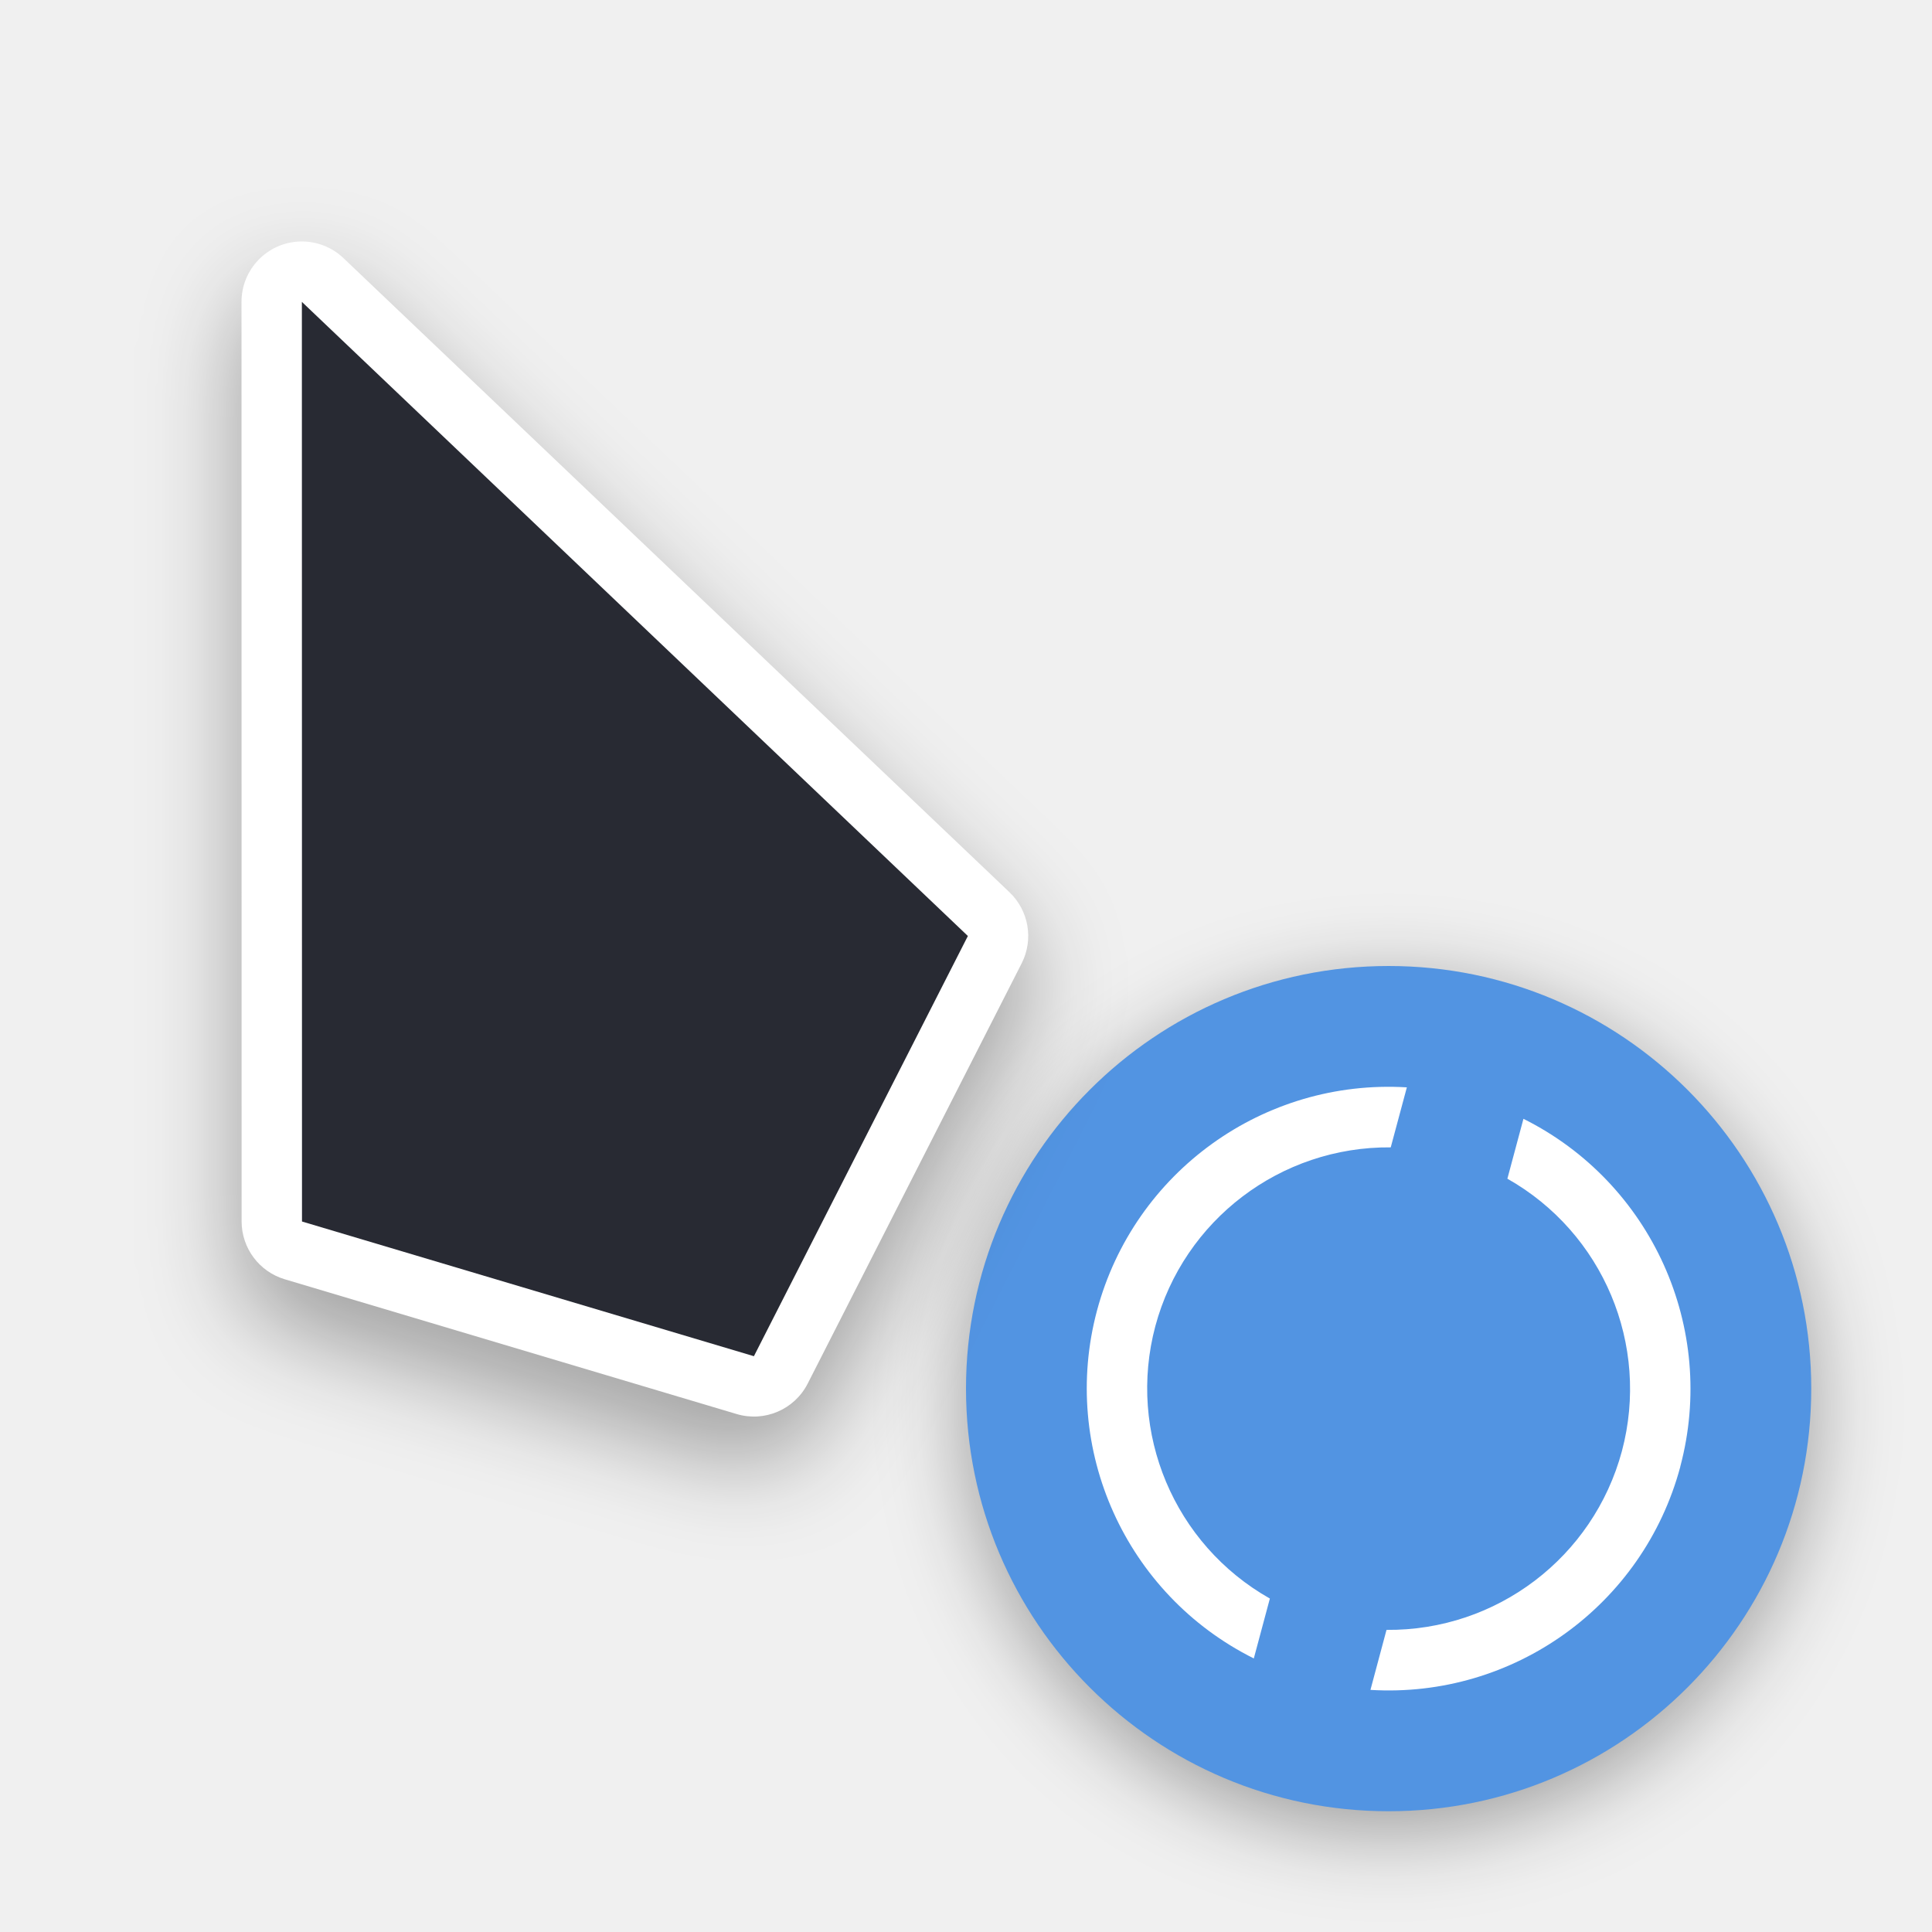
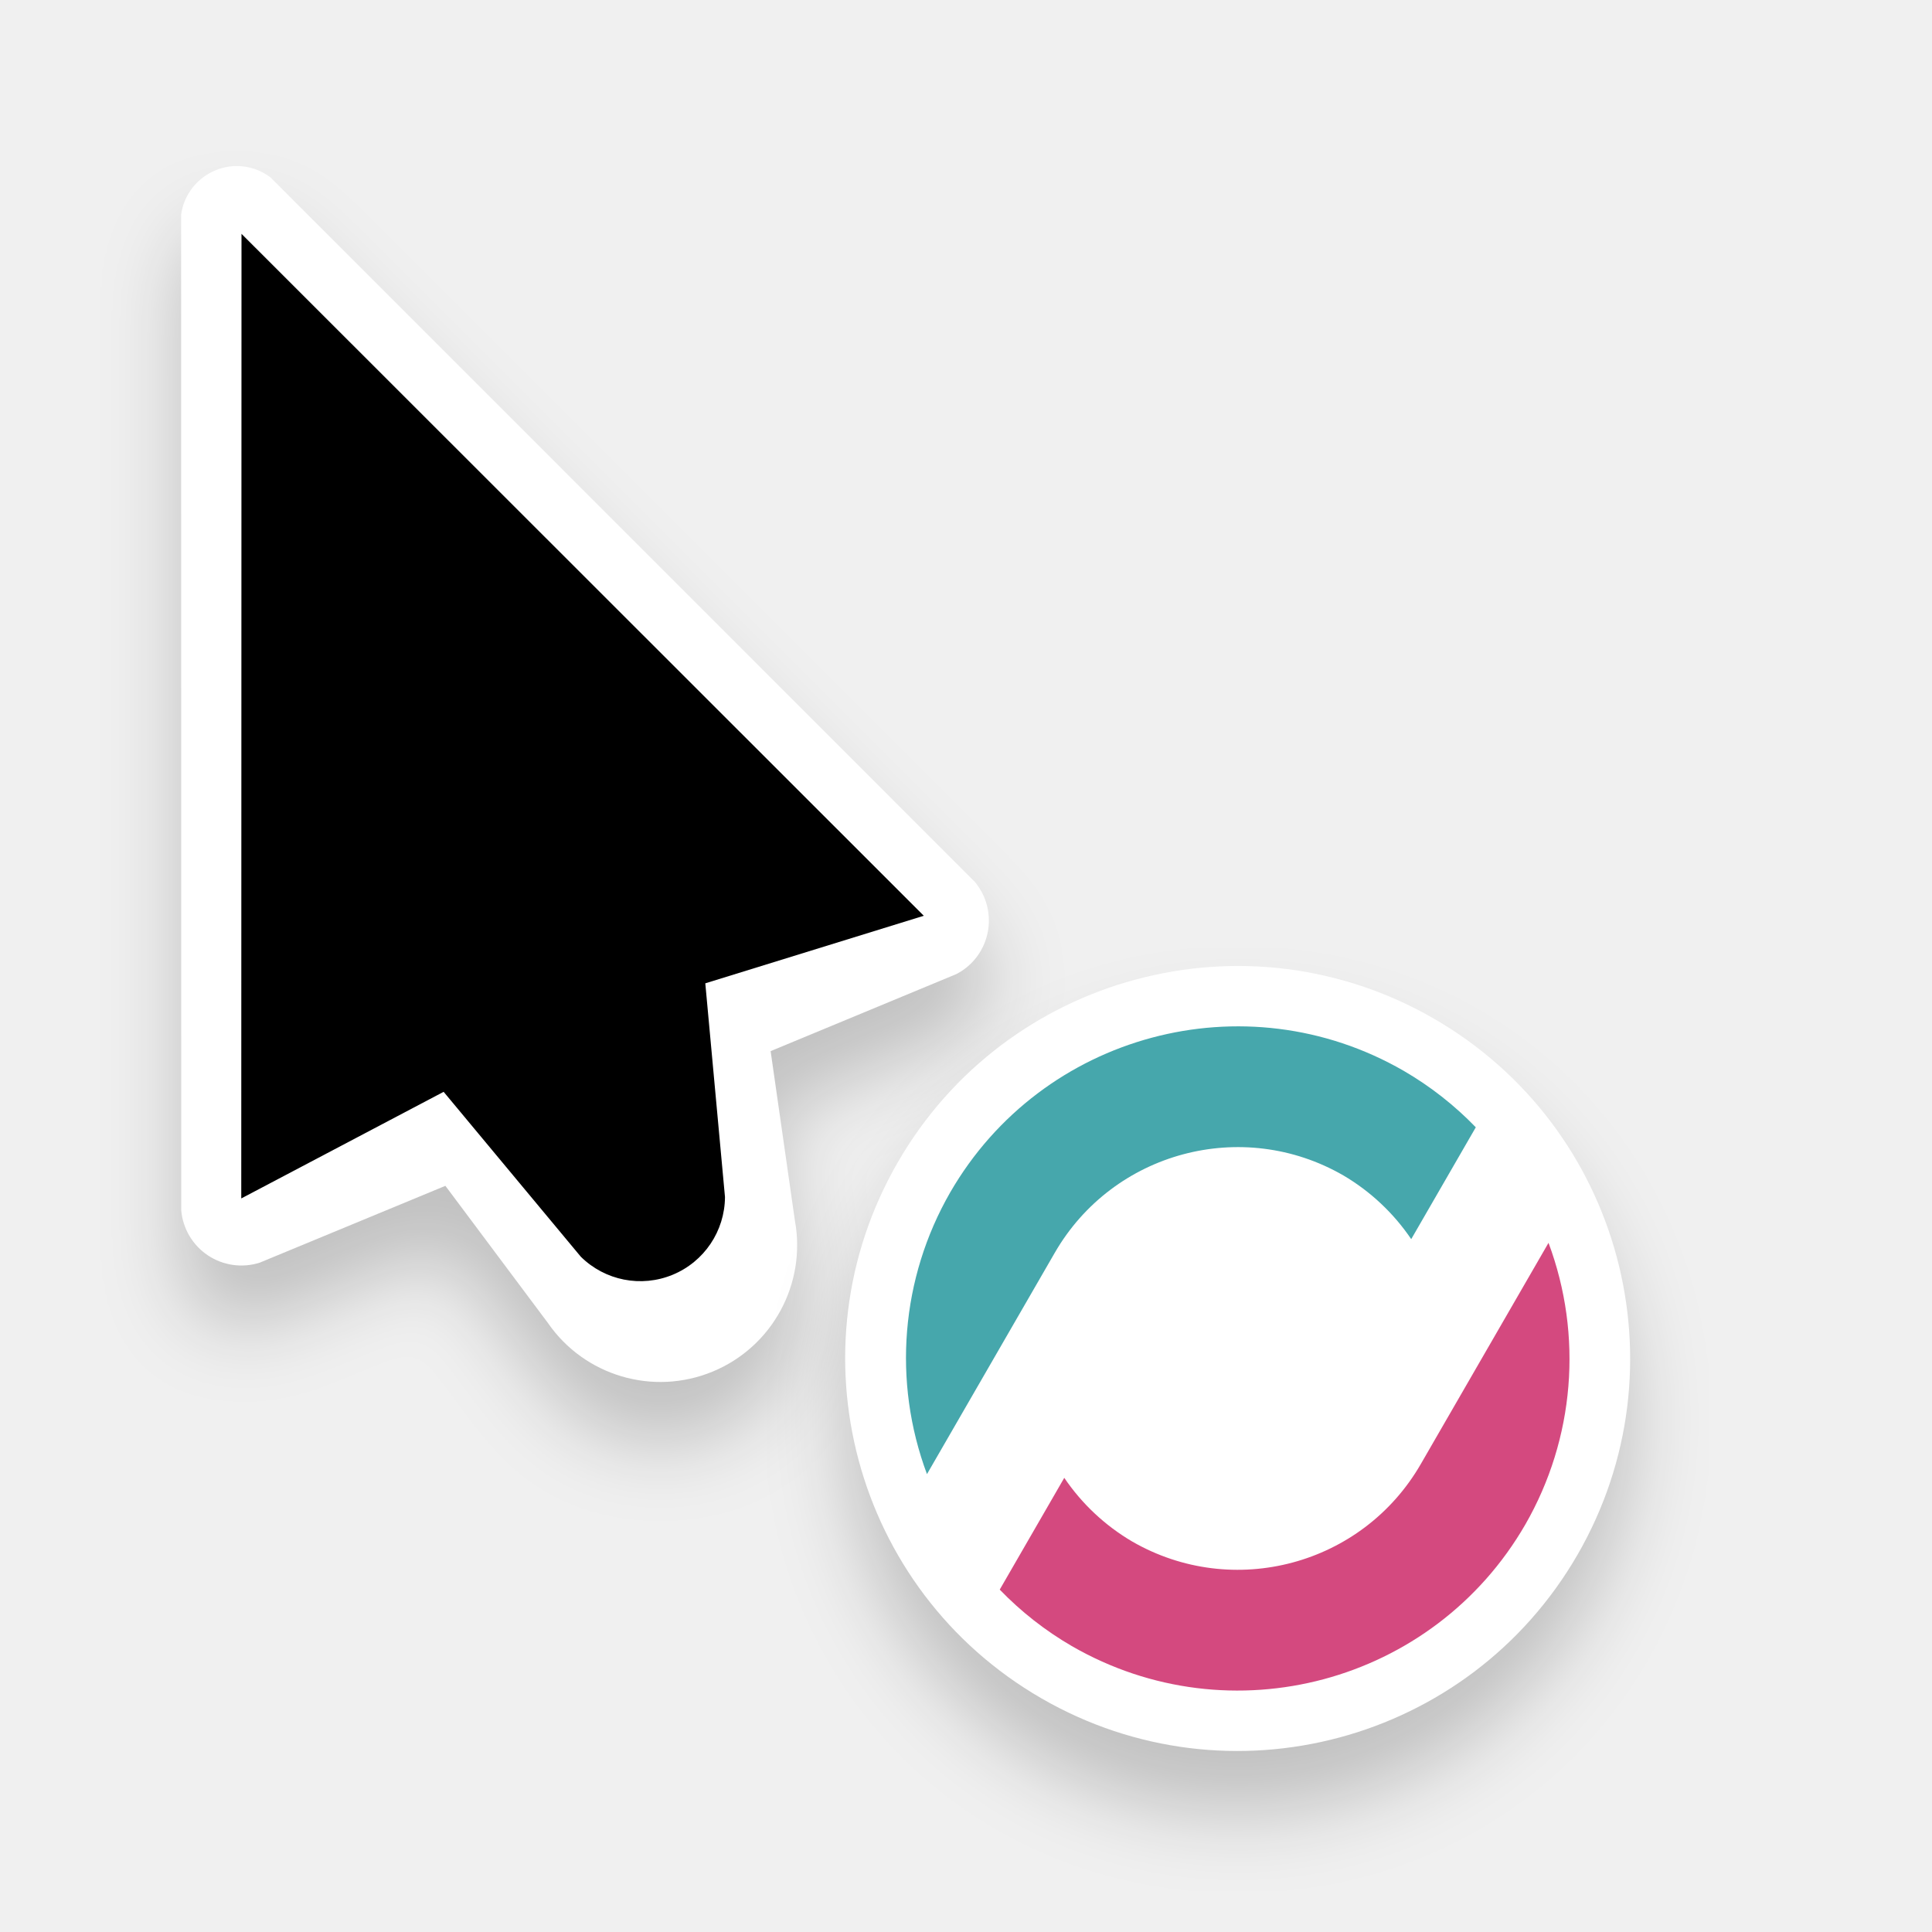
- <svg xmlns="http://www.w3.org/2000/svg" width="32" height="32" version="1.1" viewBox="0 0 32 32" id="svg70">
-   <defs id="defs38">
-     <filter id="b" x="-.162" y="-.095" width="1.324" height="1.191" color-interpolation-filters="sRGB">
-       <feGaussianBlur stdDeviation="0.628" id="feGaussianBlur2" />
-     </filter>
-     <filter id="h" x="-.12" y="-.12" width="1.24" height="1.24" color-interpolation-filters="sRGB">
-       <feGaussianBlur stdDeviation="0.65" id="feGaussianBlur5" />
-     </filter>
-     <linearGradient id="g" x1="17.871" x2="17.871" y1="7.668" y2="17.893" gradientTransform="matrix(.60764 0 0 .58122 11.1 1033.5)" gradientUnits="userSpaceOnUse">
-       <stop stop-color="#FBB114" offset="0" id="stop8" />
-       <stop stop-color="#FF9508" offset="1" id="stop10" />
-     </linearGradient>
-     <linearGradient id="f" x1="23.954" x2="23.954" y1="8.61" y2="19.256" gradientTransform="matrix(.5582 0 0 .6327 11.1 1033.5)" gradientUnits="userSpaceOnUse">
-       <stop stop-color="#FF645D" offset="0" id="stop13" />
-       <stop stop-color="#FF4332" offset="1" id="stop15" />
-     </linearGradient>
-     <linearGradient id="e" x1="20.127" x2="20.127" y1="19.205" y2="29.033" gradientTransform="matrix(.65219 0 0 .54152 11.1 1033.5)" gradientUnits="userSpaceOnUse">
-       <stop stop-color="#CA70E1" offset="0" id="stop18" />
-       <stop stop-color="#B452CB" offset="1" id="stop20" />
-     </linearGradient>
-     <linearGradient id="d" x1="16.36" x2="16.36" y1="17.893" y2="28.118" gradientTransform="matrix(.60764 0 0 .58122 11.1 1033.5)" gradientUnits="userSpaceOnUse">
-       <stop stop-color="#14ADF6" offset="0" id="stop23" />
-       <stop stop-color="#1191F4" offset="1" id="stop25" />
-     </linearGradient>
-     <linearGradient id="c" x1="13.308" x2="13.308" y1="13.619" y2="24.265" gradientTransform="matrix(.5582 0 0 .6327 11.1 1033.5)" gradientUnits="userSpaceOnUse">
-       <stop stop-color="#52CF30" offset="0" id="stop28" />
-       <stop stop-color="#3BBD1C" offset="1" id="stop30" />
-     </linearGradient>
-     <linearGradient id="a" x1="11.766" x2="11.766" y1="9.377" y2="19.205" gradientTransform="matrix(.65219 0 0 .54152 11.1 1033.5)" gradientUnits="userSpaceOnUse">
-       <stop stop-color="#FFD305" offset="0" id="stop33" />
-       <stop stop-color="#FDCF01" offset="1" id="stop35" />
-     </linearGradient>
-     <filter style="color-interpolation-filters:sRGB" id="filter1081" x="-0.12" width="1.24" y="-0.12" height="1.24">
-       <feGaussianBlur stdDeviation="0.7" id="feGaussianBlur1083" />
-     </filter>
-     <filter style="color-interpolation-filters:sRGB" id="filter891" x="-0.15" width="1.299" y="-0.1" height="1.2">
-       <feGaussianBlur stdDeviation="0.812" id="feGaussianBlur893" />
-     </filter>
-   </defs>
-   <circle r="7" cy="23.32" cx="23" id="circle1043" style="opacity:0.35;fill:#000000;fill-opacity:1;stroke:none;stroke-width:2;stroke-linecap:round;stroke-linejoin:round;stroke-miterlimit:4;stroke-dasharray:none;stroke-opacity:1;paint-order:stroke fill markers;filter:url(#filter1081)" />
-   <circle style="opacity:1;fill:#5294e2;fill-opacity:1;stroke:none;stroke-width:2;stroke-linecap:round;stroke-linejoin:round;stroke-miterlimit:4;stroke-dasharray:none;stroke-opacity:1;paint-order:stroke fill markers" id="path1010" cx="23" cy="23" r="7" />
-   <path style="opacity:1;fill:#ffffff;fill-opacity:1;stroke:none;stroke-width:1.429;stroke-linecap:round;stroke-linejoin:round;stroke-miterlimit:4;stroke-dasharray:none;stroke-opacity:1;paint-order:stroke fill markers" d="m 27.83,24.294 a 5,5 0 0 0 -2.597,-5.763 l -0.266,0.992 a 4,4 0 0 1 1.897,4.512 4,4 0 0 1 -3.899,2.961 l -0.266,0.994 a 5,5 0 0 0 5.132,-3.696 z m -4.528,-6.284 a 5,5 0 0 0 -5.132,3.696 5,5 0 0 0 2.597,5.763 l 0.266,-0.992 a 4,4 0 0 1 -1.897,-4.512 4,4 0 0 1 3.899,-2.961 z" id="circle1035" />
-   <g id="g898">
-     <path style="color:#000000;font-style:normal;font-variant:normal;font-weight:normal;font-stretch:normal;font-size:medium;line-height:normal;font-family:sans-serif;font-variant-ligatures:normal;font-variant-position:normal;font-variant-caps:normal;font-variant-numeric:normal;font-variant-alternates:normal;font-feature-settings:normal;text-indent:0;text-align:start;text-decoration:none;text-decoration-line:none;text-decoration-style:solid;text-decoration-color:#000000;letter-spacing:normal;word-spacing:normal;text-transform:none;writing-mode:lr-tb;direction:ltr;text-orientation:mixed;dominant-baseline:auto;baseline-shift:baseline;text-anchor:start;white-space:normal;shape-padding:0;clip-rule:nonzero;display:inline;overflow:visible;visibility:visible;opacity:0.35;isolation:auto;mix-blend-mode:normal;color-interpolation:sRGB;color-interpolation-filters:linearRGB;solid-color:#000000;solid-opacity:1;vector-effect:none;fill:#000000;fill-opacity:1;fill-rule:nonzero;stroke:none;stroke-width:2;stroke-linecap:round;stroke-linejoin:round;stroke-miterlimit:4;stroke-dasharray:none;stroke-dashoffset:0;stroke-opacity:1;paint-order:stroke fill markers;filter:url(#filter891);color-rendering:auto;image-rendering:auto;shape-rendering:auto;text-rendering:auto;enable-background:accumulate" d="M 4.961,4.734 A 1,1 0 0 0 4,5.734 l 0.002,15.232 a 1,1 0 0 0 0.715,0.957 l 7.484,2.232 a 1,1 0 0 0 1.178,-0.506 l 3.543,-6.959 A 1,1 0 0 0 16.721,15.514 L 5.689,5.01 A 1,1 0 0 0 4.961,4.734 Z M 6,8.068 14.803,16.447 11.975,22 6.002,20.221 Z" id="path845" />
-     <path id="path841" d="M 4.961,4 A 1,1 0 0 0 4,5 l 0.002,15.232 a 1,1 0 0 0 0.715,0.957 l 7.484,2.232 a 1,1 0 0 0 1.178,-0.506 l 3.543,-6.959 A 1,1 0 0 0 16.721,14.779 L 5.689,4.275 A 1,1 0 0 0 4.961,4 Z M 6,7.334 14.803,15.713 11.975,21.266 6.002,19.486 Z" style="color:#000000;font-style:normal;font-variant:normal;font-weight:normal;font-stretch:normal;font-size:medium;line-height:normal;font-family:sans-serif;font-variant-ligatures:normal;font-variant-position:normal;font-variant-caps:normal;font-variant-numeric:normal;font-variant-alternates:normal;font-feature-settings:normal;text-indent:0;text-align:start;text-decoration:none;text-decoration-line:none;text-decoration-style:solid;text-decoration-color:#000000;letter-spacing:normal;word-spacing:normal;text-transform:none;writing-mode:lr-tb;direction:ltr;text-orientation:mixed;dominant-baseline:auto;baseline-shift:baseline;text-anchor:start;white-space:normal;shape-padding:0;clip-rule:nonzero;display:inline;overflow:visible;visibility:visible;opacity:1;isolation:auto;mix-blend-mode:normal;color-interpolation:sRGB;color-interpolation-filters:linearRGB;solid-color:#000000;solid-opacity:1;vector-effect:none;fill:#ffffff;fill-opacity:1;fill-rule:nonzero;stroke:none;stroke-width:2;stroke-linecap:round;stroke-linejoin:round;stroke-miterlimit:4;stroke-dasharray:none;stroke-dashoffset:0;stroke-opacity:1;paint-order:stroke fill markers;color-rendering:auto;image-rendering:auto;shape-rendering:auto;text-rendering:auto;enable-background:accumulate" />
-     <path id="rect4546-2" d="m 5,5 0.002,15.232 7.485,2.231 3.544,-6.96 z" style="opacity:1;fill:#282a33;fill-opacity:1;stroke:none;stroke-width:2.237;stroke-linecap:round;stroke-linejoin:round;stroke-miterlimit:4;stroke-dasharray:none;stroke-opacity:1;paint-order:stroke fill markers" />
+ <svg xmlns="http://www.w3.org/2000/svg" id="svg11024" height="32" width="32">
+   <filter id="filter7078" color-interpolation-filters="sRGB">
+     <feGaussianBlur id="feGaussianBlur7080" stdDeviation=".657" />
+   </filter>
+   <g id="g92043" transform="translate(-20 -741.362)">
+     <path id="path92037" d="m23.93 745.112a.9.9 0 0 0 -.362.072.93.93 0 0 0 -.568.73l.002 16.497a1 1 0 0 0 1.299.865l3.076-1.273 1.697 2.27a2.265 2.265 0 0 0 4.092-1.696l-.402-2.805 3.074-1.275q.135-.068.248-.18a1 1 0 0 0 .059-1.35l-11.663-11.665a.92.92 0 0 0 -.552-.19" filter="url(#filter7078)" opacity=".2" />
+     <path id="path92039" d="m23.93 744.112a.9.9 0 0 0 -.362.072.93.93 0 0 0 -.568.73l.002 16.497a1 1 0 0 0 1.299.865l3.076-1.273 1.697 2.27a2.265 2.265 0 0 0 4.092-1.696l-.402-2.805 3.074-1.275q.135-.068.248-.18a1 1 0 0 0 .059-1.35l-11.663-11.665a.92.92 0 0 0 -.552-.19" fill="#fff" />
+     <path id="path92041" d="m24 745.235-.004 15.977 3.352-1.766 2.271 2.73a1.402 1.402 0 0 0 2.389-.988l-.326-3.539 3.619-1.119z" />
  </g>
+   <path id="path92045" d="m60.5 1138.375a6.5 6.5 0 1 0 0 13 6.5 6.5 0 0 0 0-13" filter="url(#filter7078)" opacity=".2" transform="translate(-40 -1121.362)" />
+   <circle id="circle92047" cx="394.5" cy="487.862" fill="#fff" r="10.5" transform="matrix(-.309525 .536113 -.536113 -.309525 404.1564 -37.99019)" />
+   <path id="path92049" d="m50.837 1129.362a5.5 5.5 0 0 0 -4.232 2h4.232a3.5 3.5 0 0 1 3.5 3.5 3.5 3.5 0 0 1 -.351 1.5h2.138a5.5 5.5 0 0 0 .213-1.5 5.5 5.5 0 0 0 -5.5-5.5" fill="#d4497f" stroke-width="1" transform="matrix(-.5 .8660254 -.8660254 -.5 1028.739 545.9052)" />
+   <path id="path92051" d="m45.55 1133.362a5.5 5.5 0 0 0 -.213 1.5 5.5 5.5 0 0 0 5.5 5.5 5.5 5.5 0 0 0 4.233-2h-4.233a3.5 3.5 0 0 1 -3.5-3.5 3.5 3.5 0 0 1 .352-1.5z" fill="#46a7ac" stroke-width="1" transform="matrix(-.5 .8660254 -.8660254 -.5 1028.739 545.9052)" />
+   <path id="hotspot" d="m4-5h1v1h-1z" display="none" fill="#333" stroke-width="1.076" transform="rotate(90)" />
</svg>
